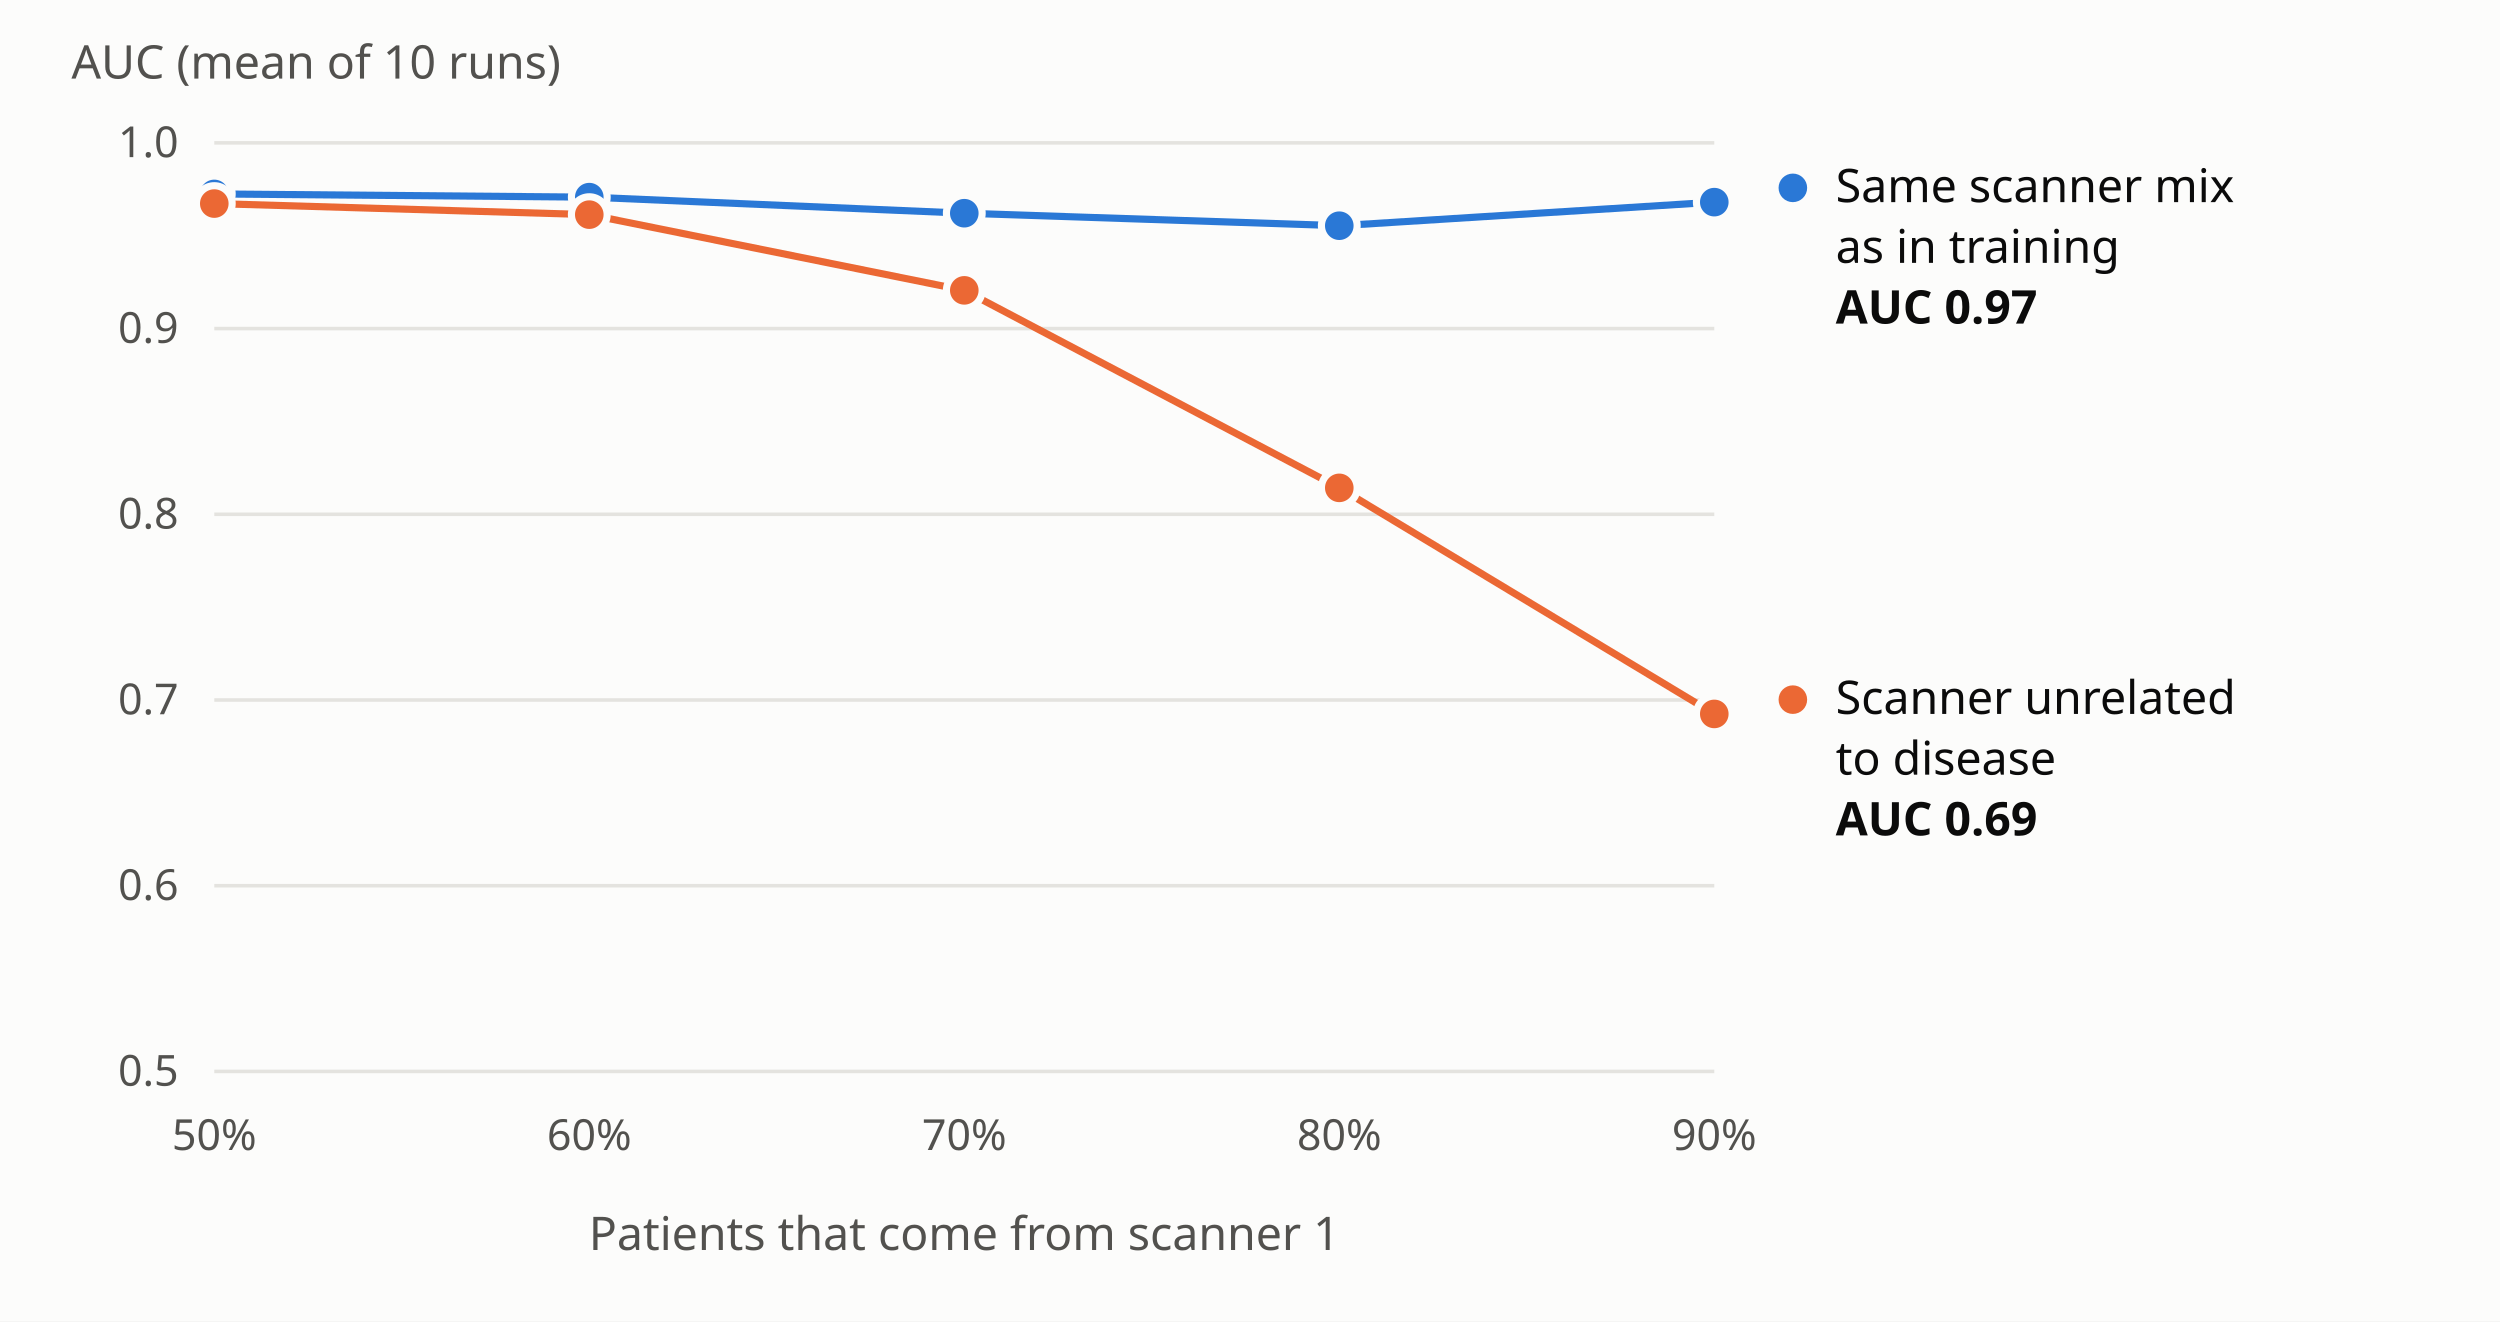
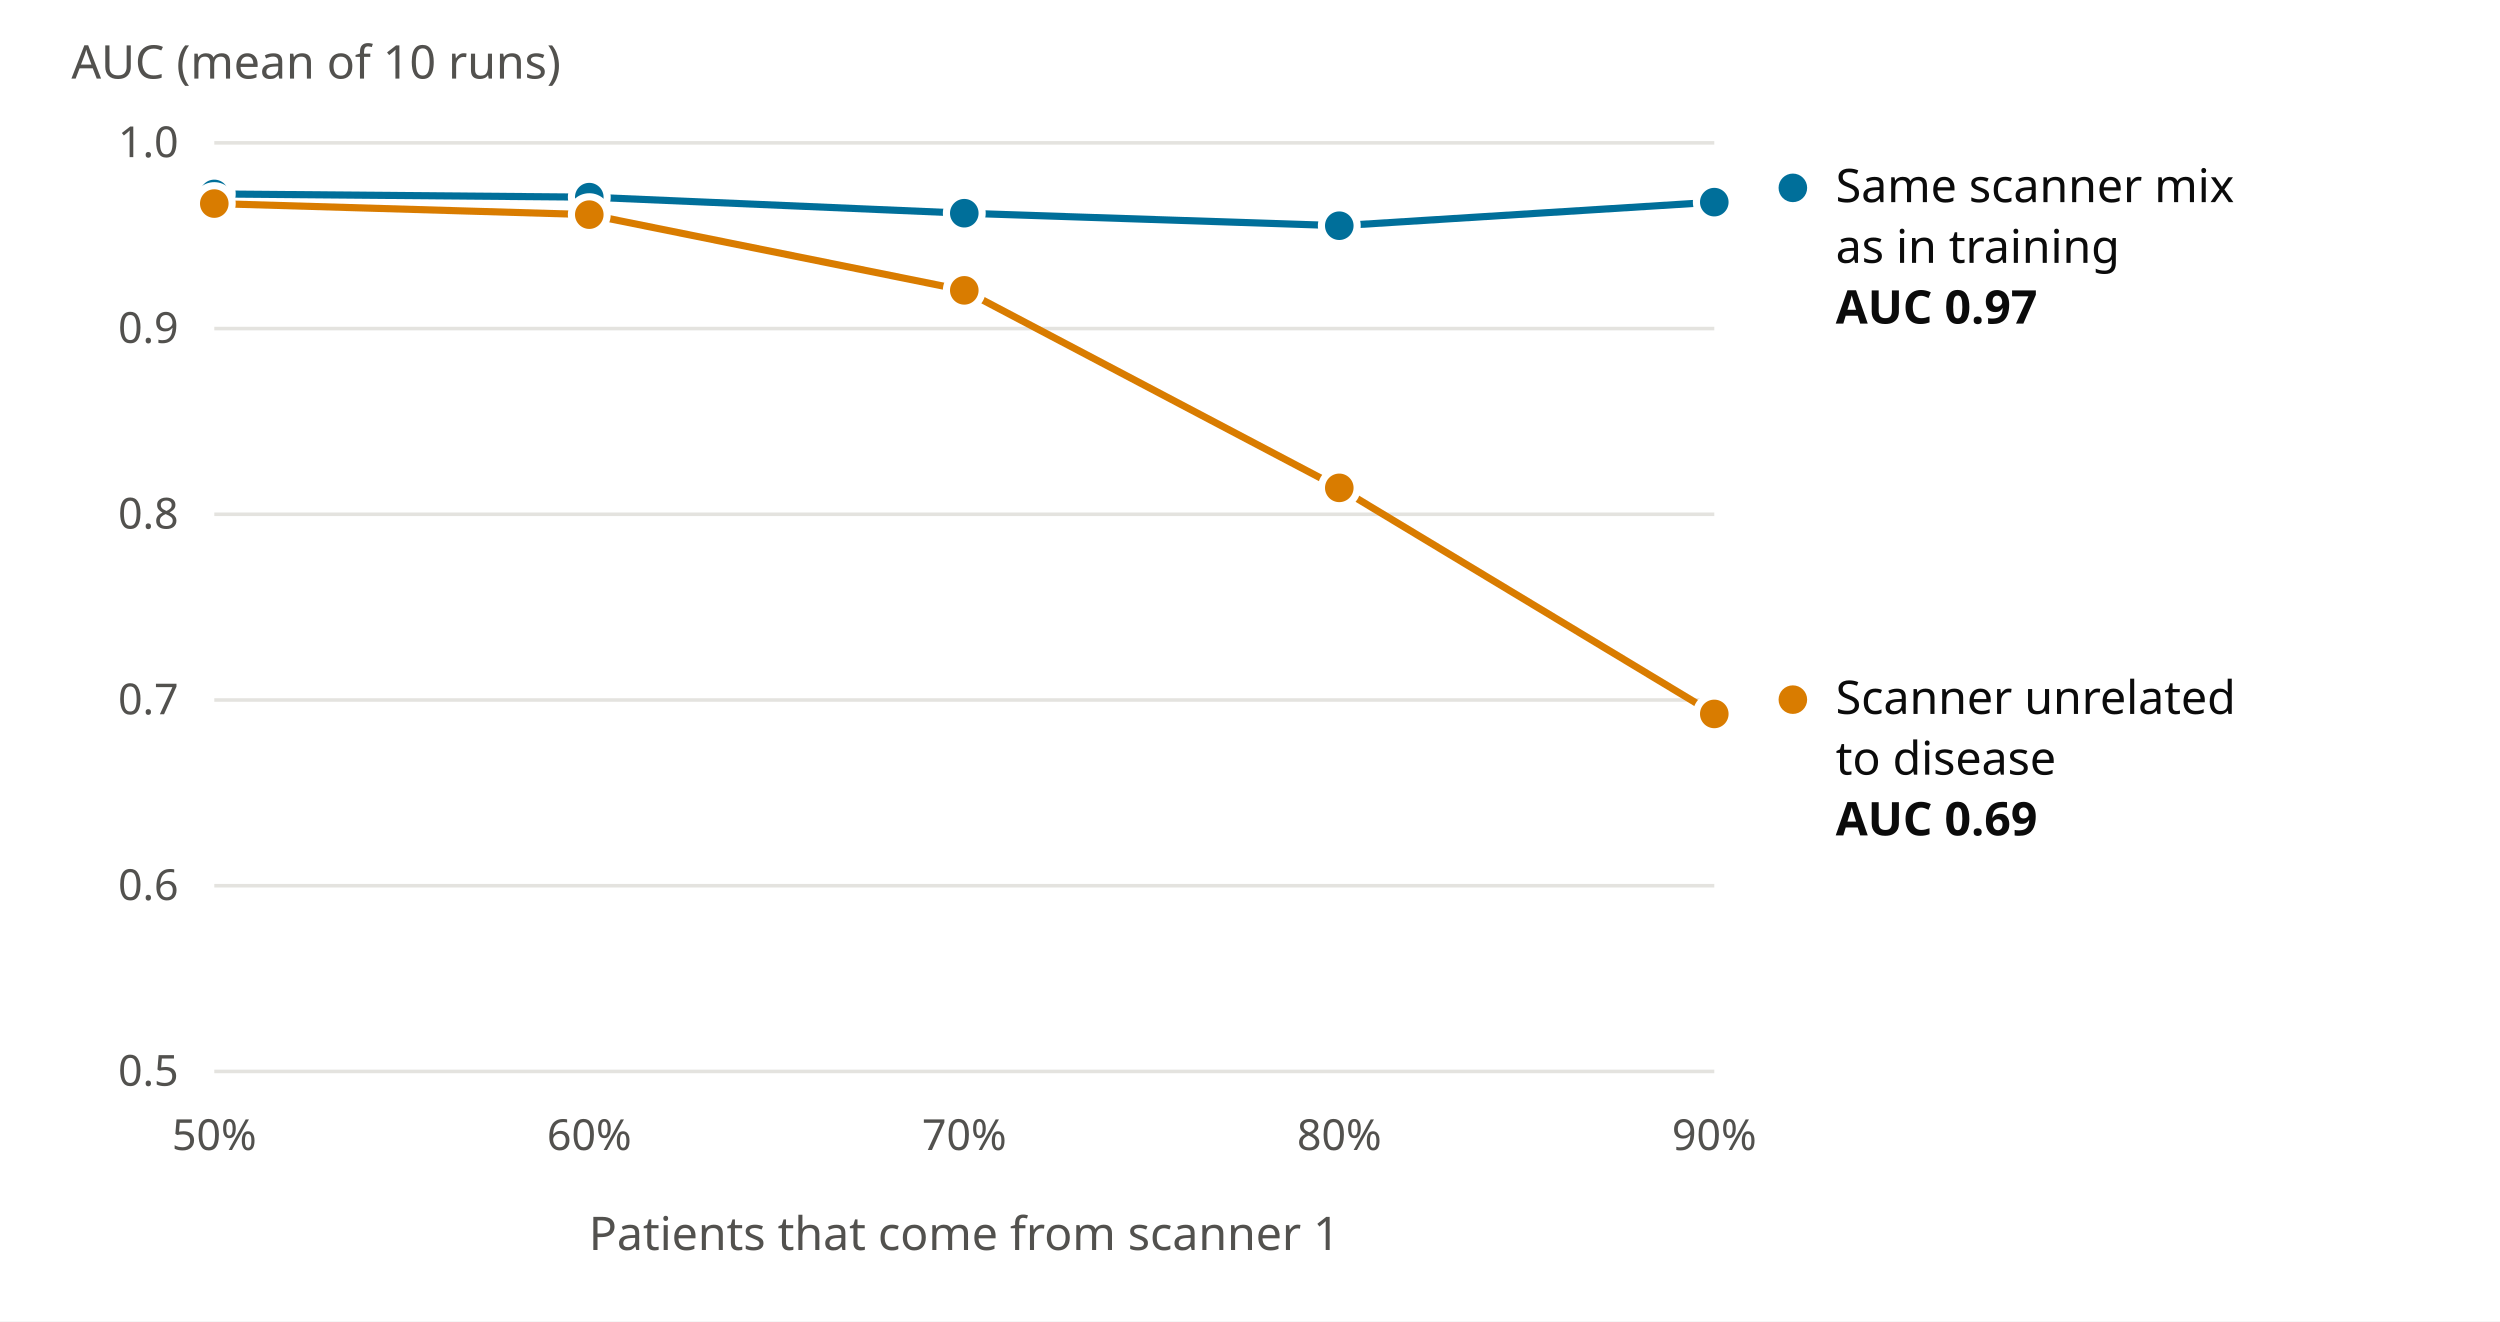
<svg xmlns="http://www.w3.org/2000/svg" viewBox="0 0 700 370" role="img" aria-label="AUC against share of patients from scanner 1" style="width:100%;height:auto;font-family:system-ui,sans-serif">
-   <rect width="700" height="370" fill="#fcfcfb" />
+   <rect width="700" height="370" fill="#ffffff" />
  <text x="20" y="22" font-size="13" fill="#52514e">AUC (mean of 10 runs)</text>
  <line x1="60" x2="480" y1="300.0" y2="300.0" stroke="#e4e3df" />
  <text x="50" y="304.0" font-size="12" text-anchor="end" fill="#52514e">0.5</text>
  <line x1="60" x2="480" y1="248.0" y2="248.0" stroke="#e4e3df" />
  <text x="50" y="252.0" font-size="12" text-anchor="end" fill="#52514e">0.6</text>
  <line x1="60" x2="480" y1="196.0" y2="196.0" stroke="#e4e3df" />
  <text x="50" y="200.0" font-size="12" text-anchor="end" fill="#52514e">0.7</text>
  <line x1="60" x2="480" y1="144.0" y2="144.0" stroke="#e4e3df" />
  <text x="50" y="148.0" font-size="12" text-anchor="end" fill="#52514e">0.8</text>
  <line x1="60" x2="480" y1="92.0" y2="92.0" stroke="#e4e3df" />
  <text x="50" y="96.0" font-size="12" text-anchor="end" fill="#52514e">0.9</text>
  <line x1="60" x2="480" y1="40.0" y2="40.0" stroke="#e4e3df" />
  <text x="50" y="44.0" font-size="12" text-anchor="end" fill="#52514e">1.0</text>
  <text x="60" y="322" font-size="12" text-anchor="middle" fill="#52514e">50%</text>
  <text x="165" y="322" font-size="12" text-anchor="middle" fill="#52514e">60%</text>
  <text x="270" y="322" font-size="12" text-anchor="middle" fill="#52514e">70%</text>
  <text x="375" y="322" font-size="12" text-anchor="middle" fill="#52514e">80%</text>
  <text x="480" y="322" font-size="12" text-anchor="middle" fill="#52514e">90%</text>
  <text x="270" y="350" font-size="13" text-anchor="middle" fill="#52514e">Patients that come from scanner 1</text>
-   <polyline fill="none" stroke="#2a78d6" stroke-width="2" points="60.0,54.3 165.0,55.2 270.0,59.7 375.0,63.2 480.0,56.6" />
-   <circle cx="60.0" cy="54.3" r="5" fill="#2a78d6" stroke="#fcfcfb" stroke-width="2" />
-   <circle cx="165.0" cy="55.2" r="5" fill="#2a78d6" stroke="#fcfcfb" stroke-width="2" />
-   <circle cx="270.0" cy="59.7" r="5" fill="#2a78d6" stroke="#fcfcfb" stroke-width="2" />
-   <circle cx="375.0" cy="63.2" r="5" fill="#2a78d6" stroke="#fcfcfb" stroke-width="2" />
-   <circle cx="480.0" cy="56.6" r="5" fill="#2a78d6" stroke="#fcfcfb" stroke-width="2" />
-   <circle cx="502" cy="52.6" r="4" fill="#2a78d6" />
+   <polyline fill="none" stroke="#006f9a" stroke-width="2" points="60.0,54.3 165.0,55.2 270.0,59.7 375.0,63.2 480.0,56.6" />
+   <circle cx="60.0" cy="54.3" r="5" fill="#006f9a" stroke="#ffffff" stroke-width="2" />
+   <circle cx="165.0" cy="55.2" r="5" fill="#006f9a" stroke="#ffffff" stroke-width="2" />
+   <circle cx="270.0" cy="59.7" r="5" fill="#006f9a" stroke="#ffffff" stroke-width="2" />
+   <circle cx="375.0" cy="63.2" r="5" fill="#006f9a" stroke="#ffffff" stroke-width="2" />
+   <circle cx="480.0" cy="56.6" r="5" fill="#006f9a" stroke="#ffffff" stroke-width="2" />
+   <circle cx="502" cy="52.6" r="4" fill="#006f9a" />
  <text x="514" y="56.6" font-size="13" fill="#0b0b0b">Same scanner mix<tspan x="514" dy="17">as in training</tspan>
    <tspan x="514" dy="17" font-weight="600">AUC 0.97</tspan>
  </text>
-   <polyline fill="none" stroke="#eb6834" stroke-width="2" points="60.0,57.0 165.0,60.1 270.0,81.3 375.0,136.6 480.0,199.9" />
-   <circle cx="60.0" cy="57.0" r="5" fill="#eb6834" stroke="#fcfcfb" stroke-width="2" />
-   <circle cx="165.0" cy="60.1" r="5" fill="#eb6834" stroke="#fcfcfb" stroke-width="2" />
-   <circle cx="270.0" cy="81.3" r="5" fill="#eb6834" stroke="#fcfcfb" stroke-width="2" />
-   <circle cx="375.0" cy="136.6" r="5" fill="#eb6834" stroke="#fcfcfb" stroke-width="2" />
-   <circle cx="480.0" cy="199.9" r="5" fill="#eb6834" stroke="#fcfcfb" stroke-width="2" />
-   <circle cx="502" cy="195.9" r="4" fill="#eb6834" />
+   <polyline fill="none" stroke="#d97c00" stroke-width="2" points="60.0,57.0 165.0,60.1 270.0,81.3 375.0,136.6 480.0,199.9" />
+   <circle cx="60.0" cy="57.0" r="5" fill="#d97c00" stroke="#ffffff" stroke-width="2" />
+   <circle cx="165.0" cy="60.1" r="5" fill="#d97c00" stroke="#ffffff" stroke-width="2" />
+   <circle cx="270.0" cy="81.3" r="5" fill="#d97c00" stroke="#ffffff" stroke-width="2" />
+   <circle cx="375.0" cy="136.6" r="5" fill="#d97c00" stroke="#ffffff" stroke-width="2" />
+   <circle cx="480.0" cy="199.9" r="5" fill="#d97c00" stroke="#ffffff" stroke-width="2" />
+   <circle cx="502" cy="195.9" r="4" fill="#d97c00" />
  <text x="514" y="199.9" font-size="13" fill="#0b0b0b">Scanner unrelated<tspan x="514" dy="17">to disease</tspan>
    <tspan x="514" dy="17" font-weight="600">AUC 0.69</tspan>
  </text>
</svg>
